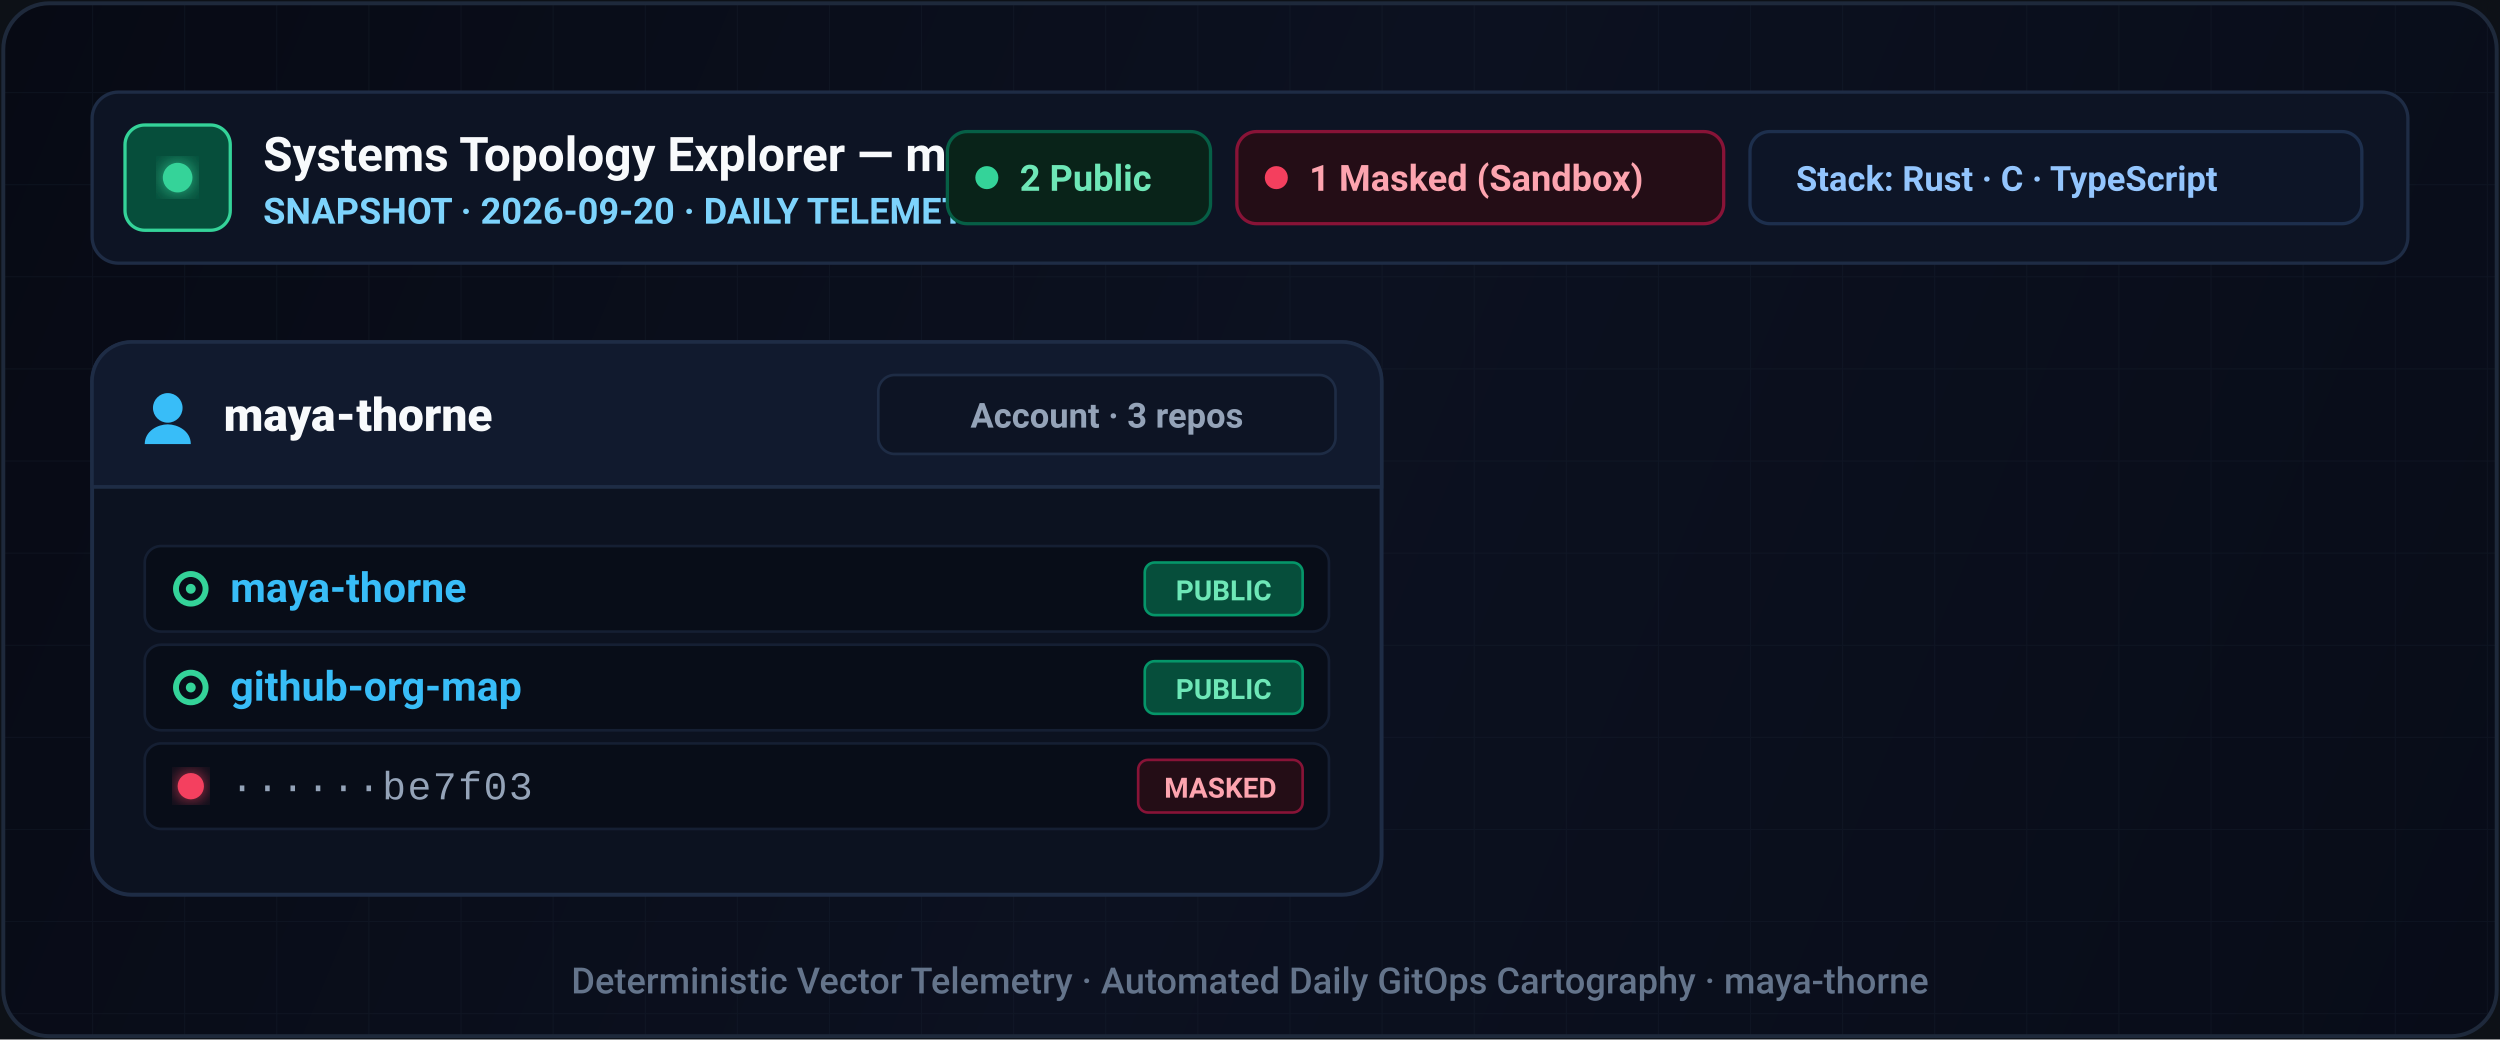
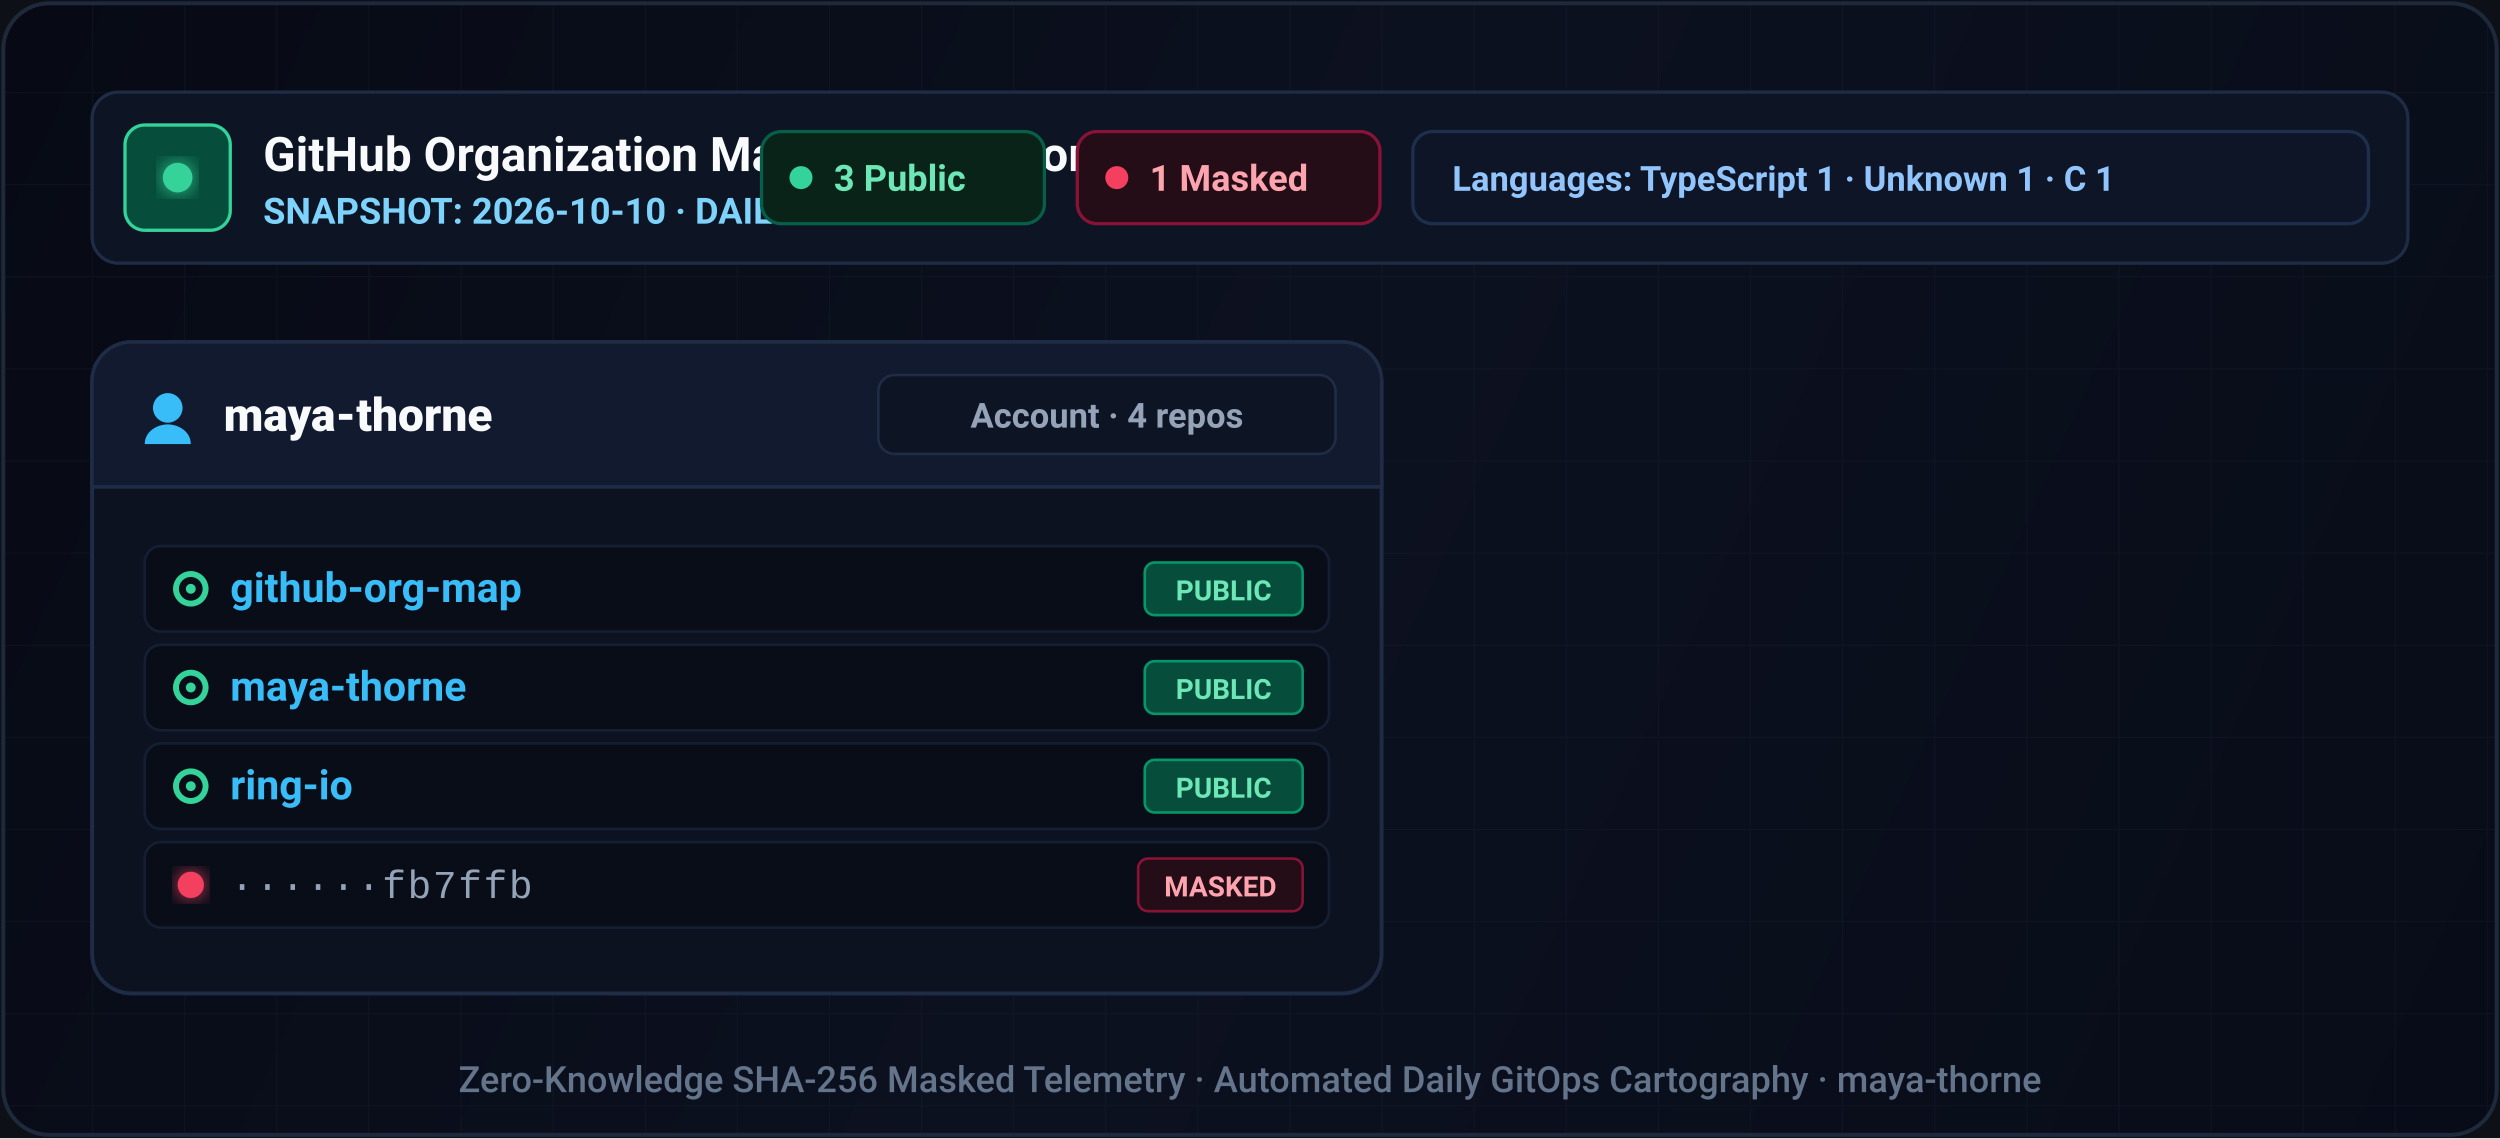
- <svg xmlns="http://www.w3.org/2000/svg" viewBox="0 0 760 316" width="760" height="316" role="img" aria-label="GitHub organization map for maya-thorne on 2026-09-20">
+ <svg xmlns="http://www.w3.org/2000/svg" viewBox="0 0 760 346" width="760" height="346" role="img" aria-label="GitHub organization map for maya-thorne on 2026-10-10">
  <defs>
-     <linearGradient id="canvas-bg" x1="0" y1="0" x2="760" y2="316" gradientUnits="userSpaceOnUse">
+     <linearGradient id="canvas-bg" x1="0" y1="0" x2="760" y2="346" gradientUnits="userSpaceOnUse">
      <stop offset="0%" stop-color="#070a14" />
      <stop offset="50%" stop-color="#0c1120" />
      <stop offset="100%" stop-color="#080c18" />
    </linearGradient>
    <pattern id="ui-grid" width="28" height="28" patternUnits="userSpaceOnUse">
      <path d="M 28 0 L 0 0 0 28" fill="none" stroke="#1e293b" stroke-width="0.6" stroke-opacity="0.25" />
    </pattern>
    <filter id="badge-glow" x="-20%" y="-20%" width="140%" height="140%">
      <feGaussianBlur stdDeviation="3" result="blur" />
      <feMerge>
        <feMergeNode in="blur" />
        <feMergeNode in="SourceGraphic" />
      </feMerge>
    </filter>
  </defs>
-   <rect width="760" height="316" fill="#0d1117" />
-   <rect x="1" y="1" width="758" height="314" rx="14" fill="url(#canvas-bg)" stroke="#1e293b" stroke-width="1.2" />
-   <rect x="1" y="1" width="758" height="314" rx="14" fill="url(#ui-grid)" />
+   <rect width="760" height="346" fill="#0d1117" />
+   <rect x="1" y="1" width="758" height="344" rx="14" fill="url(#canvas-bg)" stroke="#1e293b" stroke-width="1.2" />
+   <rect x="1" y="1" width="758" height="344" rx="14" fill="url(#ui-grid)" />
  <g transform="translate(28, 28)">
    <rect width="704" height="52" rx="8" fill="#0d1424" stroke="#1e2c45" stroke-width="1" />
    <rect x="10" y="10" width="32" height="32" rx="6" fill="#064e3b" stroke="#34d399" stroke-width="1" />
    <circle cx="26" cy="26" r="4.5" fill="#34d399" filter="url(#badge-glow)" />
-     <text x="52" y="24" fill="#f8fafc" font-family="-apple-system, BlinkMacSystemFont, 'Segoe UI', Roboto, Helvetica, Arial, sans-serif" font-size="14.5" font-weight="700">Systems Topology Explorer — maya-thorne</text>
-     <text x="52" y="40" fill="#7dd3fc" font-family="-apple-system, BlinkMacSystemFont, 'Segoe UI', Roboto, Helvetica, Arial, sans-serif" font-size="11" font-weight="600">SNAPSHOT · 2026-09-20 · DAILY TELEMETRY</text>
-     <g transform="translate(260, 12)">
-       <rect width="80" height="28" rx="6" fill="#092319" stroke="#065f46" stroke-width="1" />
+     <text x="52" y="24" fill="#f8fafc" font-family="-apple-system, BlinkMacSystemFont, 'Segoe UI', Roboto, Helvetica, Arial, sans-serif" font-size="14.5" font-weight="700">GitHub Organization Map — maya-thorne</text>
+     <text x="52" y="40" fill="#7dd3fc" font-family="-apple-system, BlinkMacSystemFont, 'Segoe UI', Roboto, Helvetica, Arial, sans-serif" font-size="11" font-weight="600">SNAPSHOT: 2026-10-10 · DAILY TELEMETRY</text>
+     <g transform="translate(203.5, 12)">
+       <rect width="86" height="28" rx="6" fill="#092319" stroke="#065f46" stroke-width="1" />
      <circle cx="12" cy="14" r="3.5" fill="#34d399" />
-       <text x="22" y="18" fill="#6ee7b7" font-family="-apple-system, BlinkMacSystemFont, 'Segoe UI', Roboto, Helvetica, Arial, sans-serif" font-size="11" font-weight="700">2 Public</text>
+       <text x="22" y="18" fill="#6ee7b7" font-family="-apple-system, BlinkMacSystemFont, 'Segoe UI', Roboto, Helvetica, Arial, sans-serif" font-size="11" font-weight="700">3 Public</text>
    </g>
-     <g transform="translate(348, 12)">
-       <rect width="148" height="28" rx="6" fill="#240d16" stroke="#881337" stroke-width="1" />
+     <g transform="translate(299.5, 12)">
+       <rect width="92" height="28" rx="6" fill="#240d16" stroke="#881337" stroke-width="1" />
      <circle cx="12" cy="14" r="3.5" fill="#f43f5e" />
-       <text x="22" y="18" fill="#fda4af" font-family="-apple-system, BlinkMacSystemFont, 'Segoe UI', Roboto, Helvetica, Arial, sans-serif" font-size="11" font-weight="700">1 Masked (Sandbox)</text>
+       <text x="22" y="18" fill="#fda4af" font-family="-apple-system, BlinkMacSystemFont, 'Segoe UI', Roboto, Helvetica, Arial, sans-serif" font-size="11" font-weight="700">1 Masked</text>
    </g>
-     <g transform="translate(504, 12)">
-       <rect width="186" height="28" rx="6" fill="#0d1527" stroke="#1d2f4d" stroke-width="1" />
-       <text x="14" y="18" fill="#93c5fd" font-family="-apple-system, BlinkMacSystemFont, 'Segoe UI', Roboto, Helvetica, Arial, sans-serif" font-size="10.5" font-weight="600">Stack: Rust · C · TypeScript</text>
+     <g transform="translate(401.5, 12)">
+       <rect width="290.5" height="28" rx="6" fill="#0d1527" stroke="#1d2f4d" stroke-width="1" />
+       <text x="12" y="18" fill="#93c5fd" font-family="-apple-system, BlinkMacSystemFont, 'Segoe UI', Roboto, Helvetica, Arial, sans-serif" font-size="10.5" font-weight="600">Languages: TypeScript 1 · Unknown 1 · C 1</text>
    </g>
  </g>
  <g>
-     <rect x="28" y="104" width="392" height="168" rx="12" fill="#0c1220" stroke="#1e2c45" stroke-width="1.2" />
+     <rect x="28" y="104" width="392" height="198" rx="12" fill="#0c1220" stroke="#1e2c45" stroke-width="1.2" />
    <path d="M 28 116 C 28 109.37 33.37 104 40 104 L 408 104 C 414.63 104 420 109.37 420 116 L 420 148 L 28 148 Z" fill="#111a2e" stroke="#1e2c45" stroke-width="1" />
    <line x1="28" y1="148" x2="420" y2="148" stroke="#1e2c45" stroke-width="1" />
    <g transform="translate(42, 118)">
      <circle cx="9" cy="6" r="4.5" fill="#38bdf8" />
      <path d="M 2 17 C 2 13 6 11 9 11 C 12 11 16 13 16 17 Z" fill="#38bdf8" />
    </g>
    <text x="68" y="131" fill="#f8fafc" font-family="-apple-system, BlinkMacSystemFont, 'Segoe UI', Roboto, Helvetica, Arial, sans-serif" font-size="14" font-weight="800">maya-thorne</text>
    <rect x="267" y="114" width="139" height="24" rx="5" fill="#0d1424" stroke="#1e2c45" stroke-width="0.8" />
-     <text x="336.5" y="130" fill="#94a3b8" font-family="-apple-system, BlinkMacSystemFont, 'Segoe UI', Roboto, Helvetica, Arial, sans-serif" font-size="10.5" font-weight="600" text-anchor="middle">Account · 3 repos</text>
+     <text x="336.5" y="130" fill="#94a3b8" font-family="-apple-system, BlinkMacSystemFont, 'Segoe UI', Roboto, Helvetica, Arial, sans-serif" font-size="10.5" font-weight="600" text-anchor="middle">Account · 4 repos</text>
    <rect x="44" y="166" width="360" height="26" rx="5" fill="#080d18" stroke="#151f33" stroke-width="0.8" />
    <circle cx="58" cy="179" r="4.5" fill="none" stroke="#34d399" stroke-width="1.8" />
    <circle cx="58" cy="179" r="1.5" fill="#34d399" />
-     <text x="70" y="183" fill="#38bdf8" font-family="-apple-system, BlinkMacSystemFont, 'Segoe UI', Roboto, Helvetica, Arial, sans-serif" font-size="12.5" font-weight="600">maya-thorne</text>
+     <text x="70" y="183" fill="#38bdf8" font-family="-apple-system, BlinkMacSystemFont, 'Segoe UI', Roboto, Helvetica, Arial, sans-serif" font-size="12.5" font-weight="600">github-org-map</text>
    <rect x="348" y="171" width="48" height="16" rx="3" fill="#064e3b" stroke="#059669" stroke-width="0.8" />
    <text x="372" y="182.5" fill="#6ee7b7" font-family="-apple-system, BlinkMacSystemFont, 'Segoe UI', Roboto, Helvetica, Arial, sans-serif" font-size="8.5" font-weight="700" text-anchor="middle">PUBLIC</text>
    <rect x="44" y="196" width="360" height="26" rx="5" fill="#080d18" stroke="#151f33" stroke-width="0.8" />
    <circle cx="58" cy="209" r="4.5" fill="none" stroke="#34d399" stroke-width="1.8" />
    <circle cx="58" cy="209" r="1.5" fill="#34d399" />
-     <text x="70" y="213" fill="#38bdf8" font-family="-apple-system, BlinkMacSystemFont, 'Segoe UI', Roboto, Helvetica, Arial, sans-serif" font-size="12.5" font-weight="600">github-org-map</text>
+     <text x="70" y="213" fill="#38bdf8" font-family="-apple-system, BlinkMacSystemFont, 'Segoe UI', Roboto, Helvetica, Arial, sans-serif" font-size="12.5" font-weight="600">maya-thorne</text>
    <rect x="348" y="201" width="48" height="16" rx="3" fill="#064e3b" stroke="#059669" stroke-width="0.8" />
    <text x="372" y="212.5" fill="#6ee7b7" font-family="-apple-system, BlinkMacSystemFont, 'Segoe UI', Roboto, Helvetica, Arial, sans-serif" font-size="8.5" font-weight="700" text-anchor="middle">PUBLIC</text>
    <rect x="44" y="226" width="360" height="26" rx="5" fill="#080d18" stroke="#151f33" stroke-width="0.8" />
-     <circle cx="58" cy="239" r="4" fill="#f43f5e" filter="url(#badge-glow)" />
-     <text x="70" y="243" fill="#94a3b8" font-family="ui-monospace, SFMono-Regular, 'SF Mono', Menlo, Monaco, Consolas, 'Liberation Mono', monospace" font-size="12" letter-spacing="0.5">······be7f03</text>
-     <rect x="346" y="231" width="50" height="16" rx="3" fill="#240d16" stroke="#881337" stroke-width="0.8" />
-     <text x="371" y="242.5" fill="#fda4af" font-family="-apple-system, BlinkMacSystemFont, 'Segoe UI', Roboto, Helvetica, Arial, sans-serif" font-size="8.5" font-weight="700" text-anchor="middle">MASKED</text>
+     <circle cx="58" cy="239" r="4.5" fill="none" stroke="#34d399" stroke-width="1.8" />
+     <circle cx="58" cy="239" r="1.5" fill="#34d399" />
+     <text x="70" y="243" fill="#38bdf8" font-family="-apple-system, BlinkMacSystemFont, 'Segoe UI', Roboto, Helvetica, Arial, sans-serif" font-size="12.5" font-weight="600">ring-io</text>
+     <rect x="348" y="231" width="48" height="16" rx="3" fill="#064e3b" stroke="#059669" stroke-width="0.8" />
+     <text x="372" y="242.5" fill="#6ee7b7" font-family="-apple-system, BlinkMacSystemFont, 'Segoe UI', Roboto, Helvetica, Arial, sans-serif" font-size="8.5" font-weight="700" text-anchor="middle">PUBLIC</text>
+     <rect x="44" y="256" width="360" height="26" rx="5" fill="#080d18" stroke="#151f33" stroke-width="0.8" />
+     <circle cx="58" cy="269" r="4" fill="#f43f5e" filter="url(#badge-glow)" />
+     <text x="70" y="273" fill="#94a3b8" font-family="ui-monospace, SFMono-Regular, 'SF Mono', Menlo, Monaco, Consolas, 'Liberation Mono', monospace" font-size="12" letter-spacing="0.5">······fb7ffb</text>
+     <rect x="346" y="261" width="50" height="16" rx="3" fill="#240d16" stroke="#881337" stroke-width="0.8" />
+     <text x="371" y="272.5" fill="#fda4af" font-family="-apple-system, BlinkMacSystemFont, 'Segoe UI', Roboto, Helvetica, Arial, sans-serif" font-size="8.5" font-weight="700" text-anchor="middle">MASKED</text>
  </g>
-   <text x="380" y="302" fill="#64748b" font-family="-apple-system, BlinkMacSystemFont, 'Segoe UI', Roboto, Helvetica, Arial, sans-serif" font-size="11" font-weight="500" text-anchor="middle">
-     Deterministic Vector Telemetry · Automated Daily GitOps Cartography · maya-thorne
+   <text x="380" y="332" fill="#64748b" font-family="-apple-system, BlinkMacSystemFont, 'Segoe UI', Roboto, Helvetica, Arial, sans-serif" font-size="11" font-weight="500" text-anchor="middle">
+     Zero-Knowledge SHA-256 Masked Telemetry · Automated Daily GitOps Cartography · maya-thorne
  </text>
</svg>
